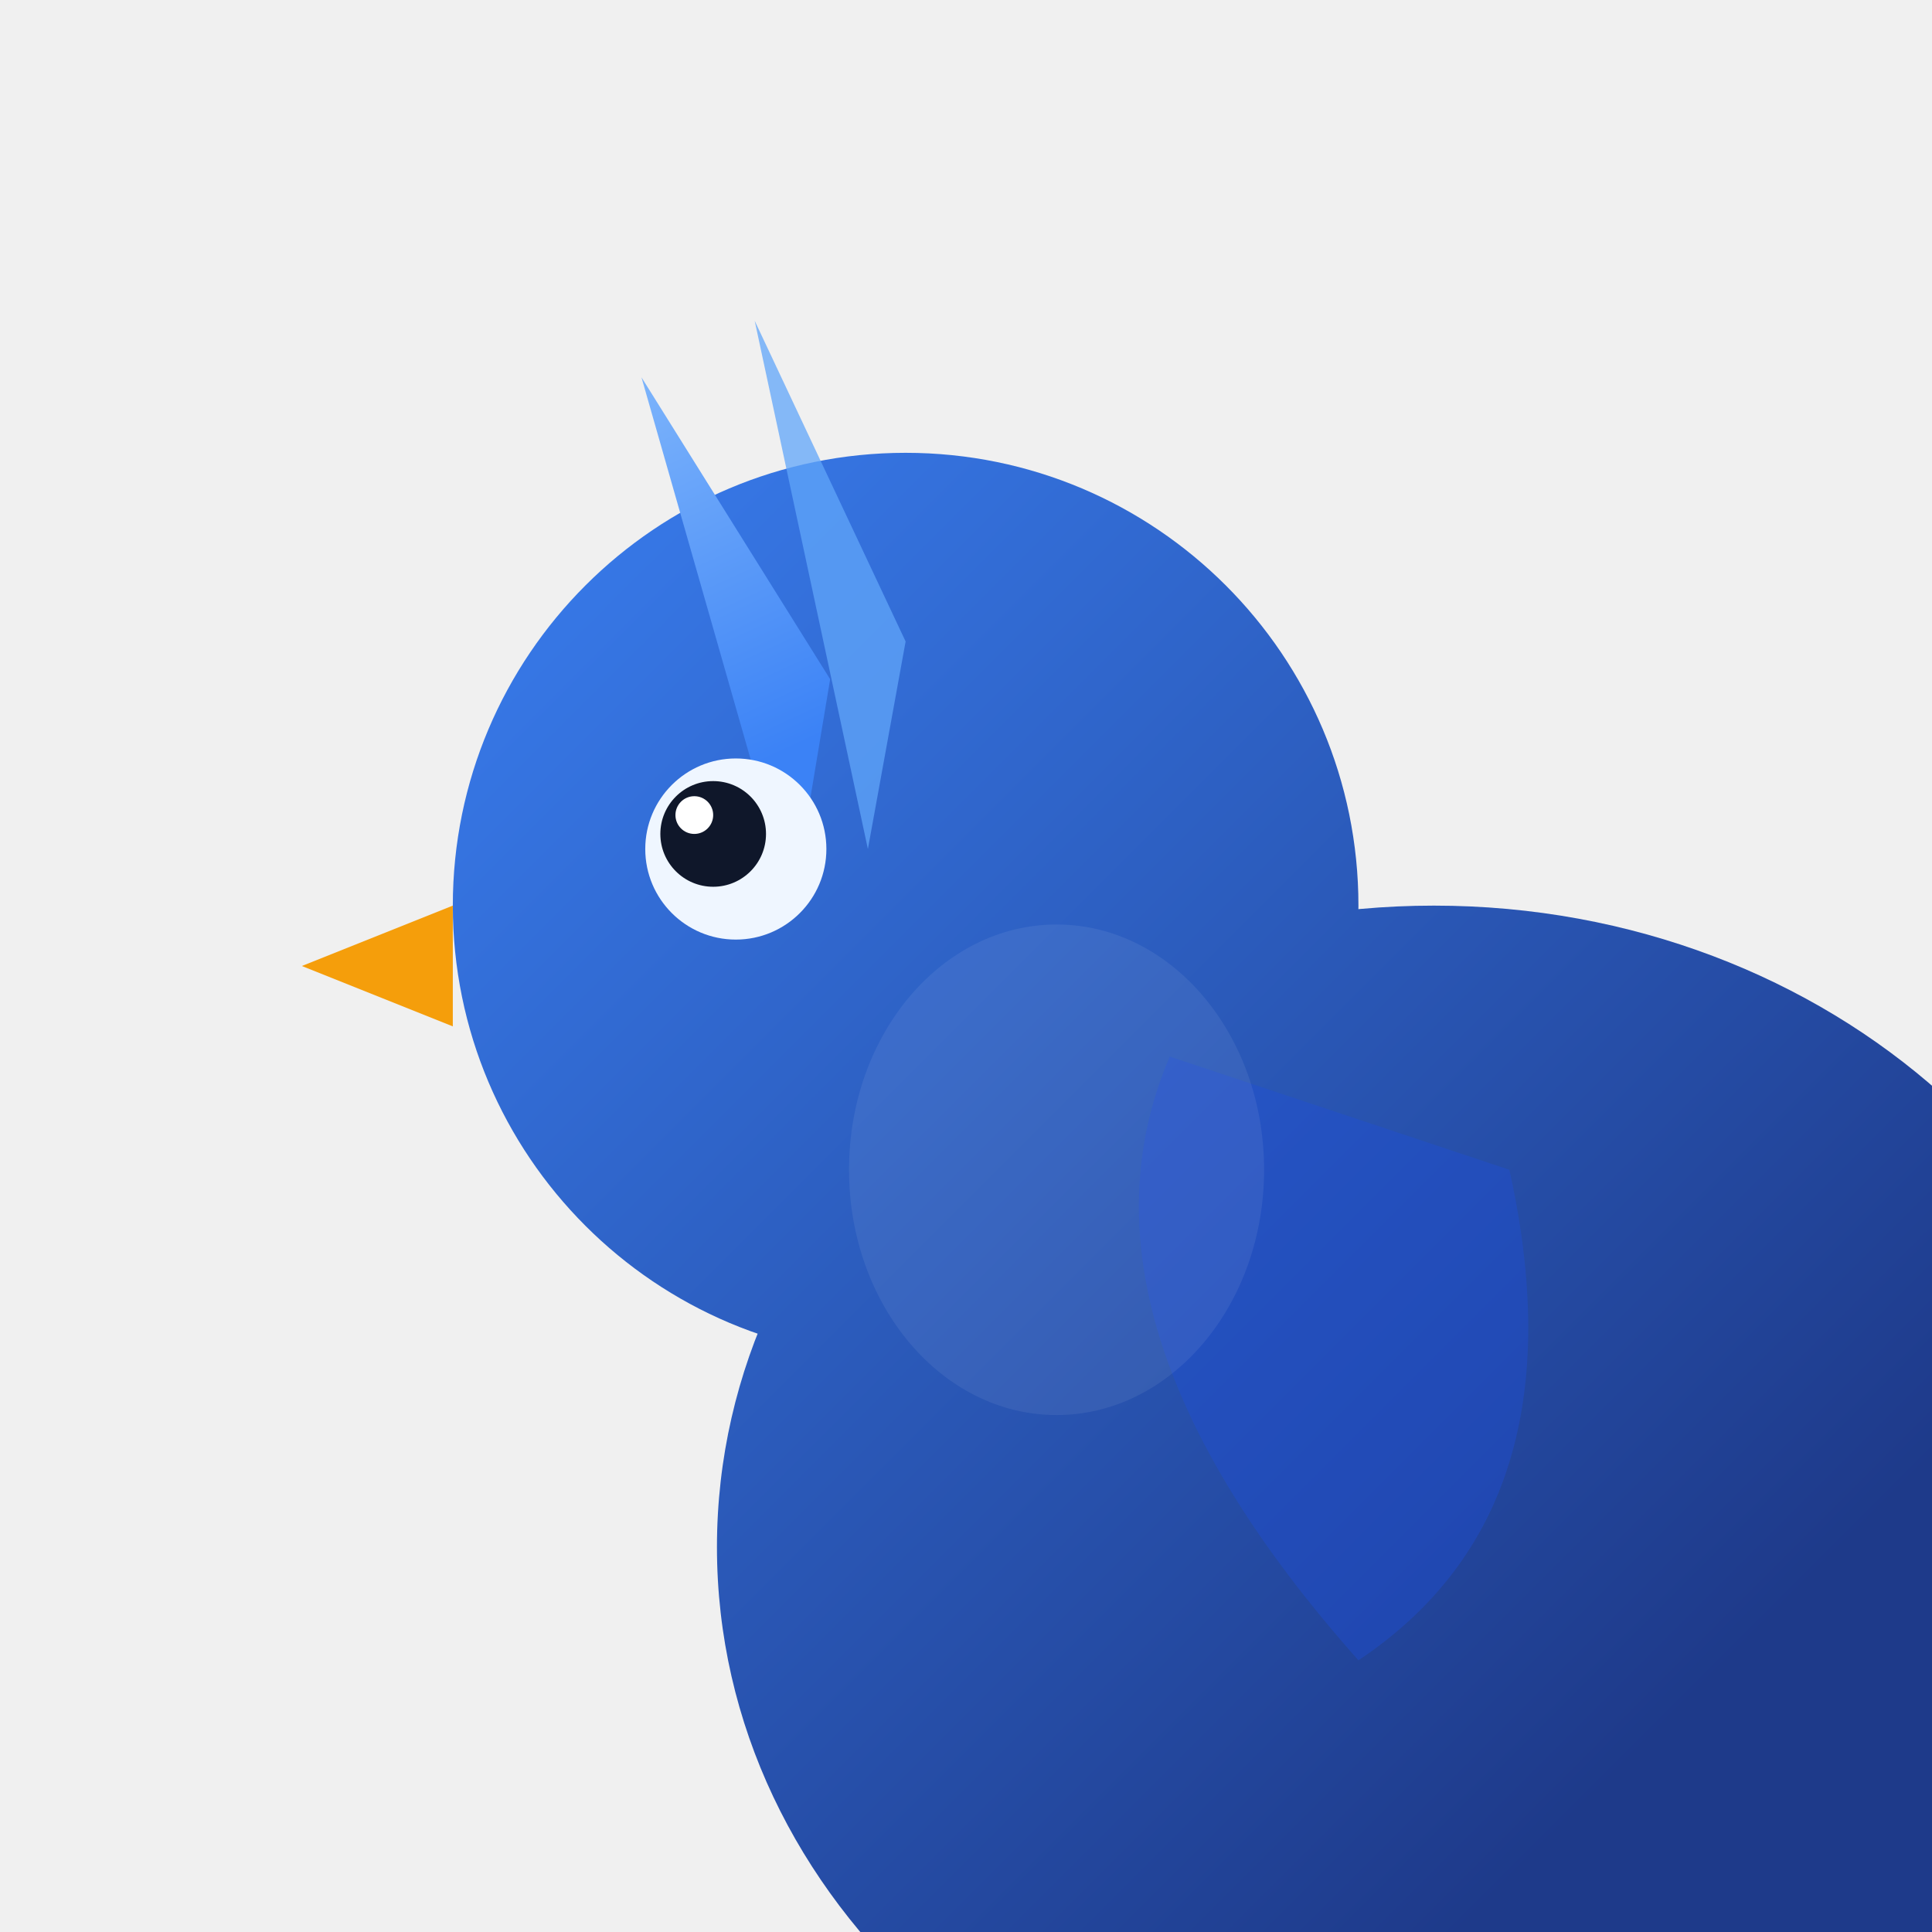
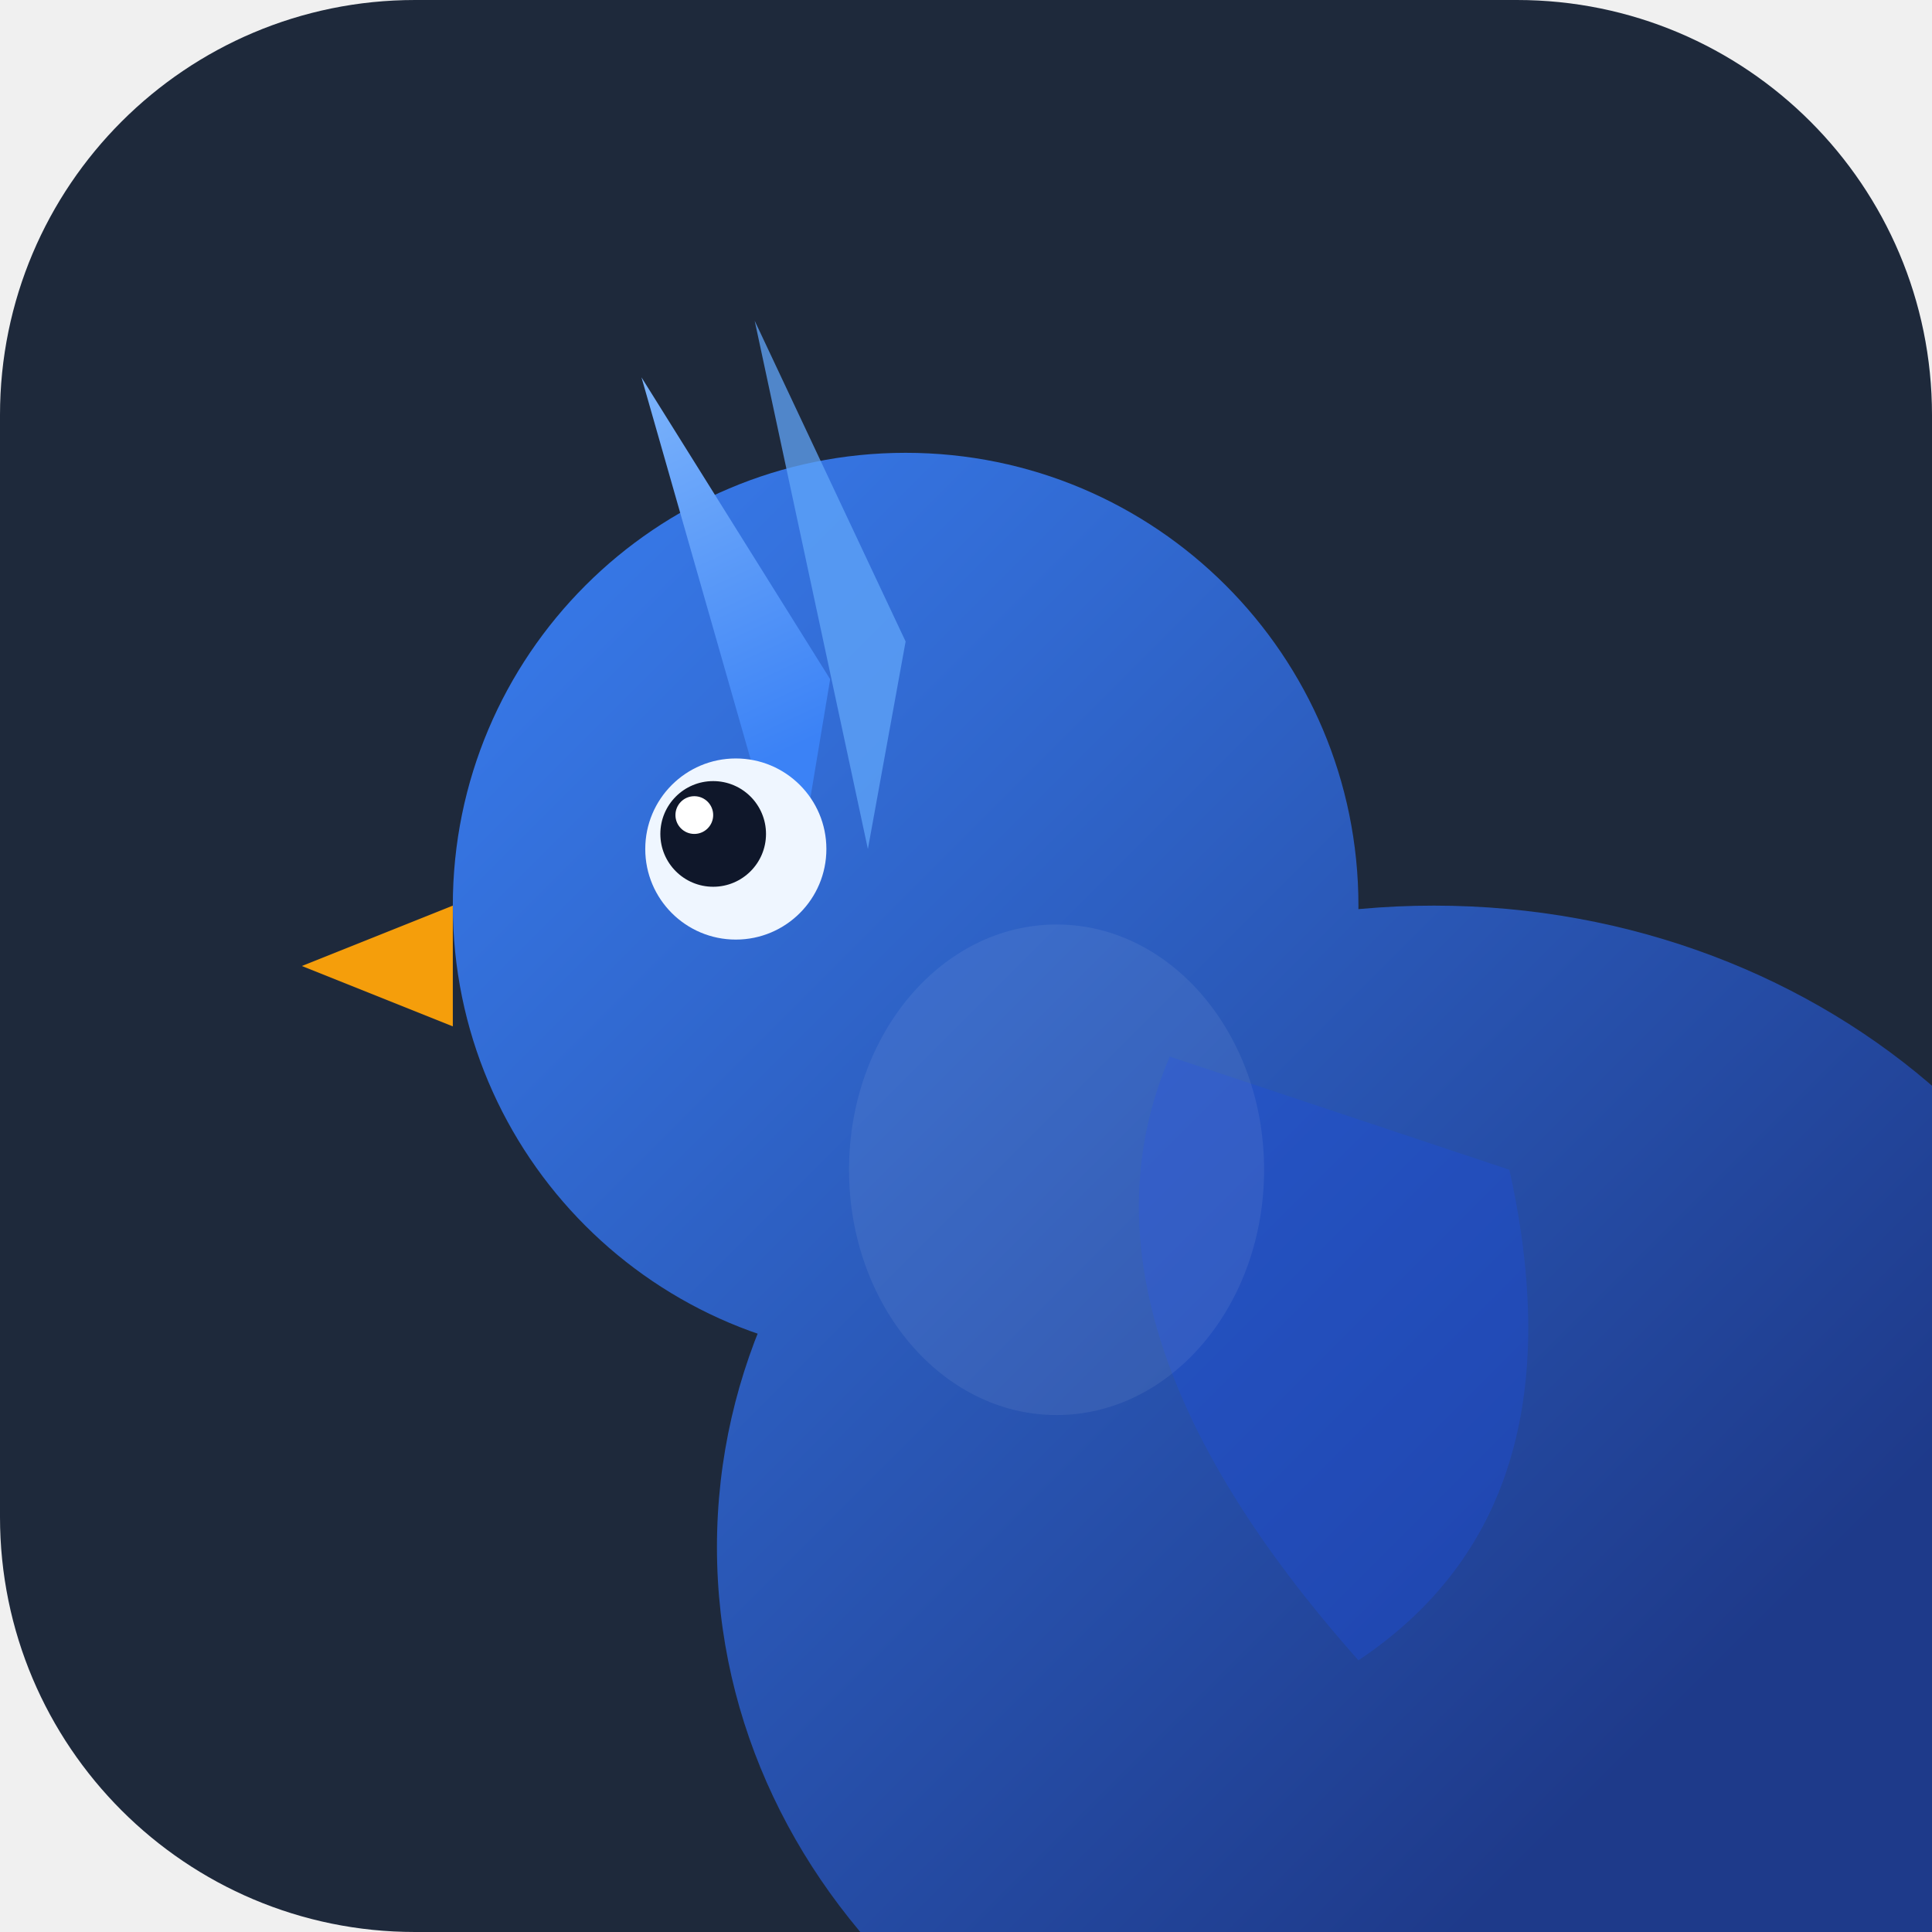
<svg xmlns="http://www.w3.org/2000/svg" width="1024" height="1024" viewBox="0 0 1024 1024">
+   <rect width="1024" height="1024" rx="220" fill="#1E293B" />
  <defs>
    <linearGradient id="head" x1="200" y1="200" x2="900" y2="900" gradientUnits="userSpaceOnUse">
      <stop offset="0" stop-color="#3B82F6" />
      <stop offset="1" stop-color="#1E3A8A" />
    </linearGradient>
    <linearGradient id="crest" x1="380" y1="100" x2="500" y2="360" gradientUnits="userSpaceOnUse">
      <stop offset="0" stop-color="#93C5FD" />
      <stop offset="1" stop-color="#3B82F6" />
    </linearGradient>
  </defs>
  <ellipse cx="760" cy="820" rx="380" ry="340" fill="url(#head)" />
  <circle cx="480" cy="480" r="240" fill="url(#head)" />
  <polygon points="420,480 340,200 440,360" fill="url(#crest)" />
  <polygon points="460,450 400,170 480,340" fill="#60A5FA" opacity="0.75" />
  <path d="M620 560 Q560 700 720 880 Q840 800 800 620 Z" fill="#1D4ED8" opacity="0.4" />
  <ellipse cx="560" cy="620" rx="110" ry="130" fill="white" opacity="0.07" />
  <circle cx="390" cy="450" r="48" fill="#EFF6FF" />
  <circle cx="378" cy="442" r="28" fill="#0F172A" />
  <circle cx="368" cy="432" r="10" fill="white" />
  <polygon points="240,480 160,512 240,544" fill="#F59E0B" />
</svg>
